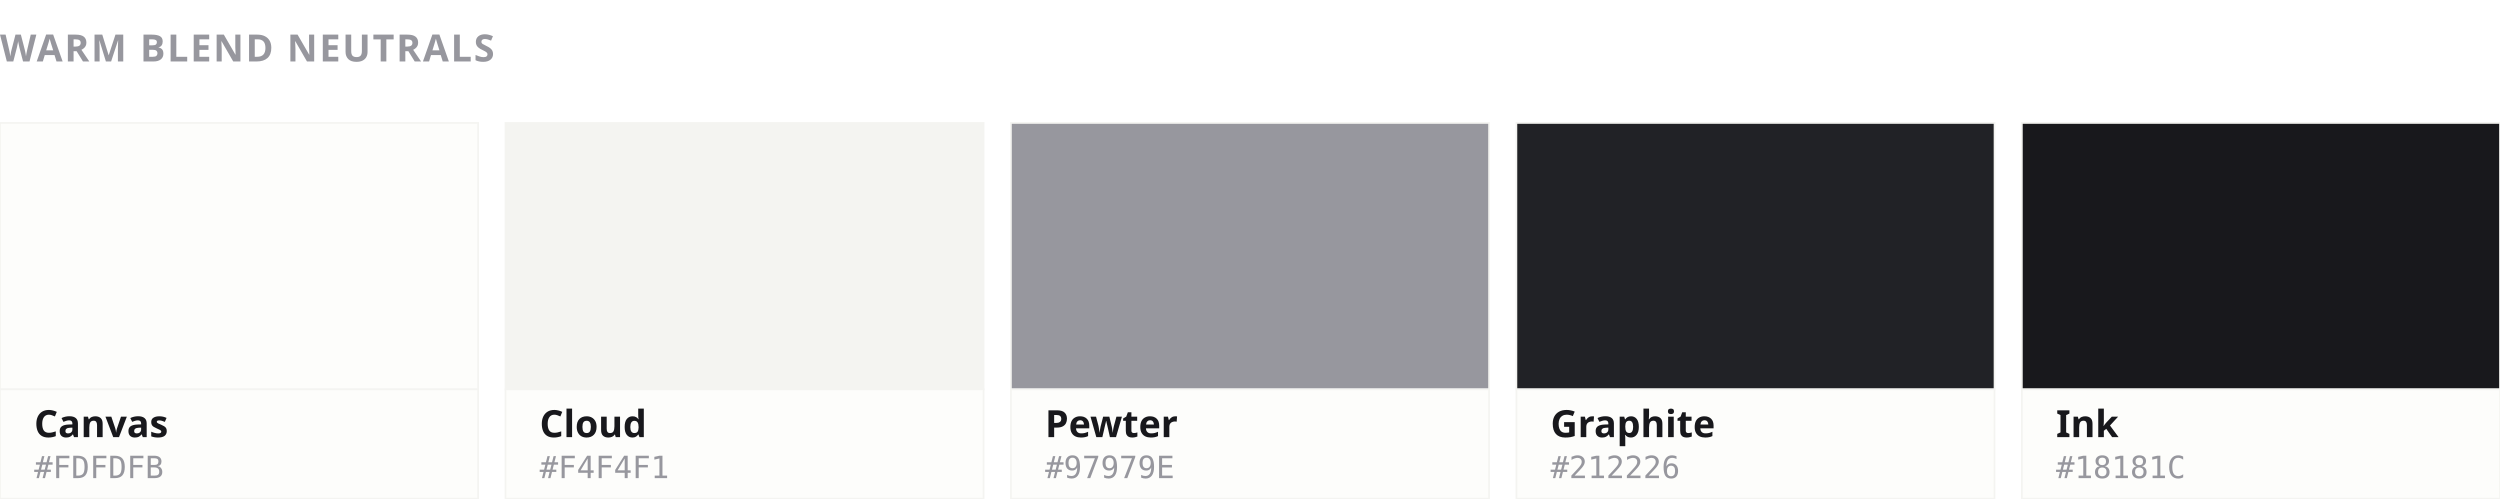
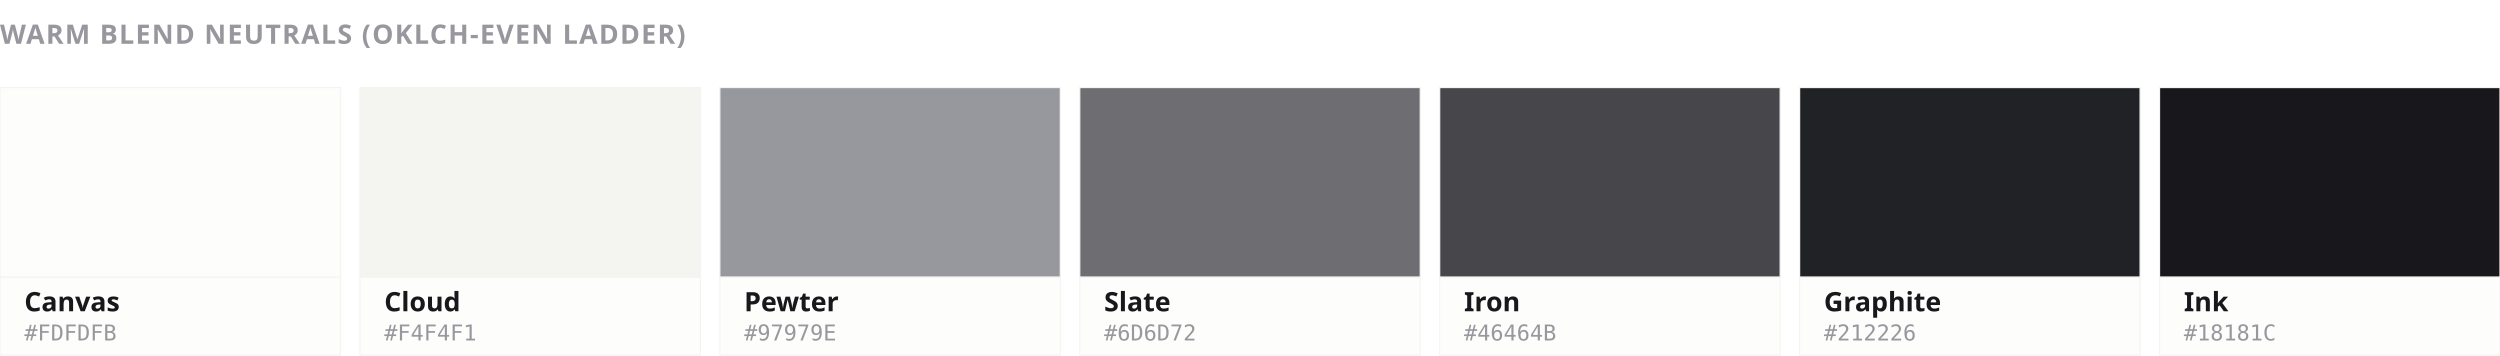
- <svg xmlns="http://www.w3.org/2000/svg" width="732" height="146" viewBox="0 0 732 146">
-   <text x="0" y="18" font-size="11" font-weight="600" fill="#97979E" font-family="Lexend, sans-serif" letter-spacing="0.05em">WARM BLEND NEUTRALS</text>
+ <svg xmlns="http://www.w3.org/2000/svg" width="1028" height="146" viewBox="0 0 1028 146">
+   <text x="0" y="18" font-size="11" font-weight="600" fill="#97979E" font-family="Lexend, sans-serif" letter-spacing="0.05em">WARM BLEND NEUTRALS (OKLCH-EVEN LADDER)</text>
  <g transform="translate(0 36)">
    <g>
      <rect width="140" height="78" fill="#FDFDFB" stroke="#F4F4F1" stroke-width="0.5" />
      <rect y="78" width="140" height="32" fill="#FDFDFB" stroke="#F4F4F1" stroke-width="0.5" />
      <text x="10" y="92" font-size="11" font-weight="600" fill="#18181C" font-family="Lexend, sans-serif">Canvas</text>
      <text x="10" y="104" font-size="9" fill="#97979E" font-family="JetBrains Mono, monospace">#FDFDFB</text>
    </g>
  </g>
  <g transform="translate(148 36)">
    <g>
      <rect width="140" height="78" fill="#F4F4F1" stroke="#F4F4F1" stroke-width="0.5" />
      <rect y="78" width="140" height="32" fill="#FDFDFB" stroke="#F4F4F1" stroke-width="0.5" />
      <text x="10" y="92" font-size="11" font-weight="600" fill="#18181C" font-family="Lexend, sans-serif">Cloud</text>
      <text x="10" y="104" font-size="9" fill="#97979E" font-family="JetBrains Mono, monospace">#F4F4F1</text>
    </g>
  </g>
  <g transform="translate(296 36)">
    <g>
      <rect width="140" height="78" fill="#97979E" stroke="#F4F4F1" stroke-width="0.5" />
      <rect y="78" width="140" height="32" fill="#FDFDFB" stroke="#F4F4F1" stroke-width="0.5" />
      <text x="10" y="92" font-size="11" font-weight="600" fill="#18181C" font-family="Lexend, sans-serif">Pewter</text>
      <text x="10" y="104" font-size="9" fill="#97979E" font-family="JetBrains Mono, monospace">#97979E</text>
    </g>
  </g>
  <g transform="translate(444 36)">
    <g>
+       <rect width="140" height="78" fill="#6D6D72" stroke="#F4F4F1" stroke-width="0.5" />
+       <rect y="78" width="140" height="32" fill="#FDFDFB" stroke="#F4F4F1" stroke-width="0.5" />
+       <text x="10" y="92" font-size="11" font-weight="600" fill="#18181C" font-family="Lexend, sans-serif">Slate</text>
+       <text x="10" y="104" font-size="9" fill="#97979E" font-family="JetBrains Mono, monospace">#6D6D72</text>
+     </g>
+   </g>
+   <g transform="translate(592 36)">
+     <g>
+       <rect width="140" height="78" fill="#46464B" stroke="#F4F4F1" stroke-width="0.5" />
+       <rect y="78" width="140" height="32" fill="#FDFDFB" stroke="#F4F4F1" stroke-width="0.5" />
+       <text x="10" y="92" font-size="11" font-weight="600" fill="#18181C" font-family="Lexend, sans-serif">Iron</text>
+       <text x="10" y="104" font-size="9" fill="#97979E" font-family="JetBrains Mono, monospace">#46464B</text>
+     </g>
+   </g>
+   <g transform="translate(740 36)">
+     <g>
      <rect width="140" height="78" fill="#212226" stroke="#F4F4F1" stroke-width="0.5" />
      <rect y="78" width="140" height="32" fill="#FDFDFB" stroke="#F4F4F1" stroke-width="0.5" />
      <text x="10" y="92" font-size="11" font-weight="600" fill="#18181C" font-family="Lexend, sans-serif">Graphite</text>
      <text x="10" y="104" font-size="9" fill="#97979E" font-family="JetBrains Mono, monospace">#212226</text>
    </g>
  </g>
-   <g transform="translate(592 36)">
+   <g transform="translate(888 36)">
    <g>
      <rect width="140" height="78" fill="#18181C" stroke="#F4F4F1" stroke-width="0.5" />
      <rect y="78" width="140" height="32" fill="#FDFDFB" stroke="#F4F4F1" stroke-width="0.5" />
      <text x="10" y="92" font-size="11" font-weight="600" fill="#18181C" font-family="Lexend, sans-serif">Ink</text>
      <text x="10" y="104" font-size="9" fill="#97979E" font-family="JetBrains Mono, monospace">#18181C</text>
    </g>
  </g>
</svg>
